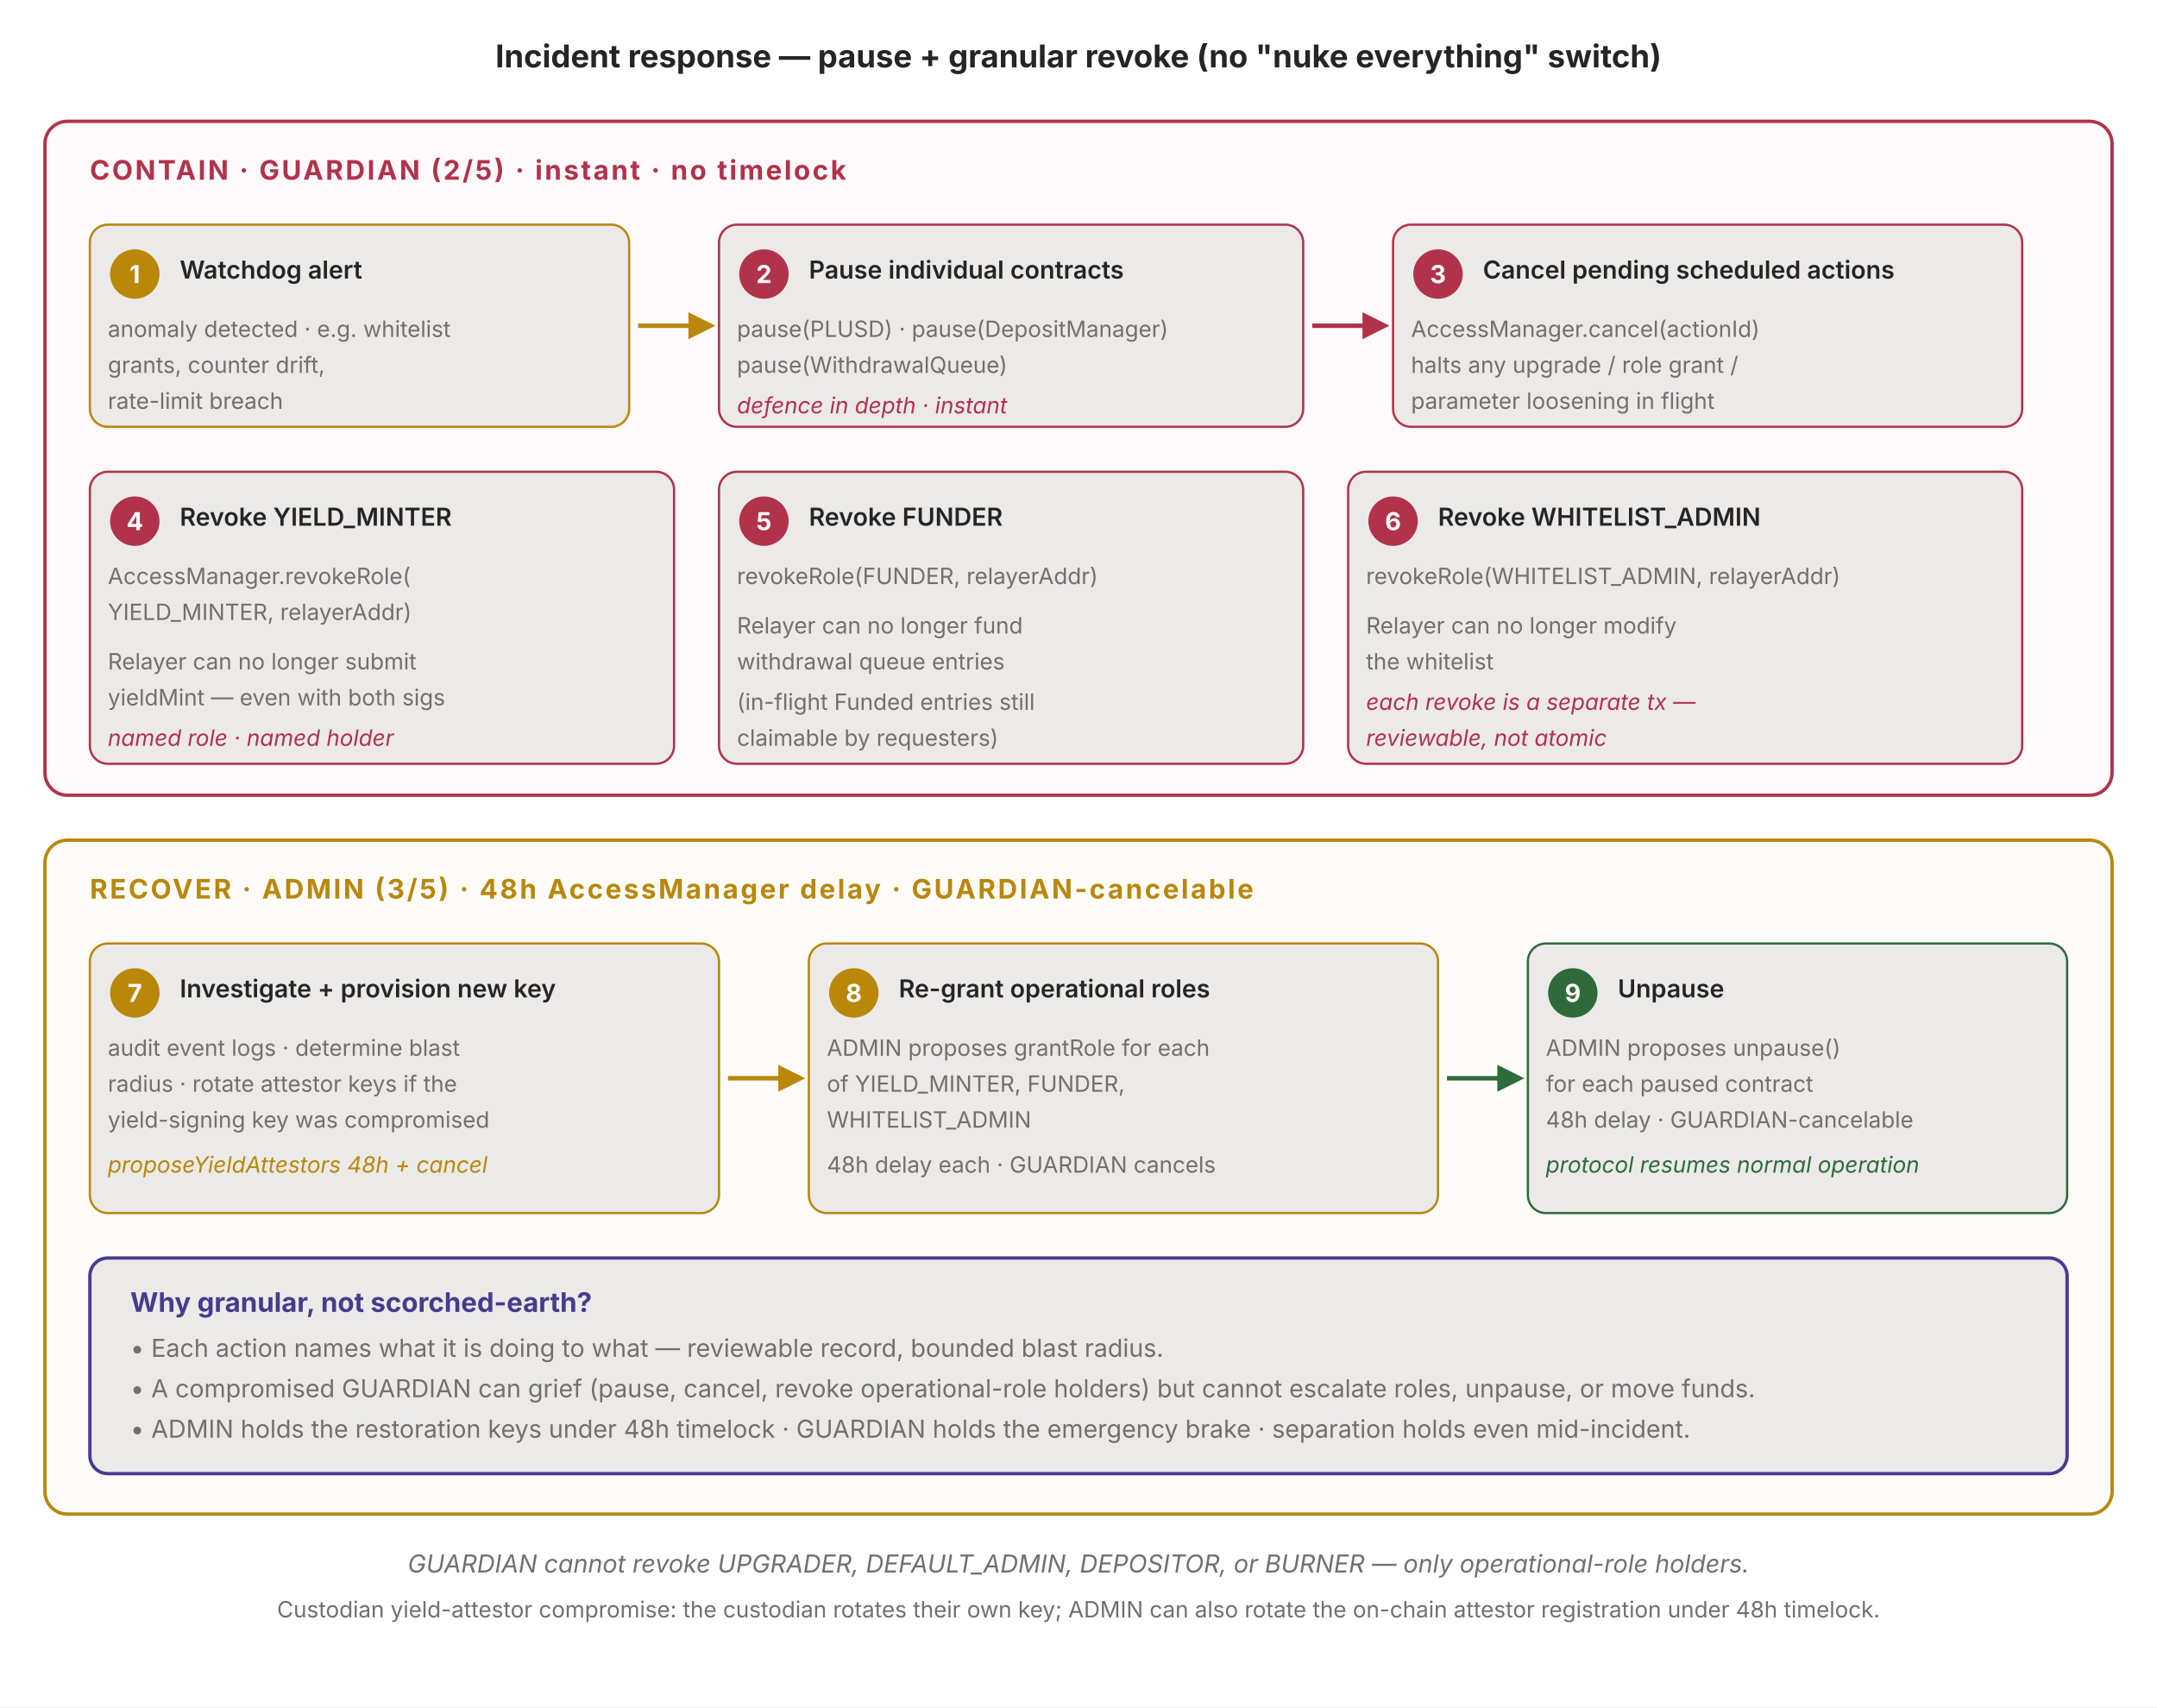
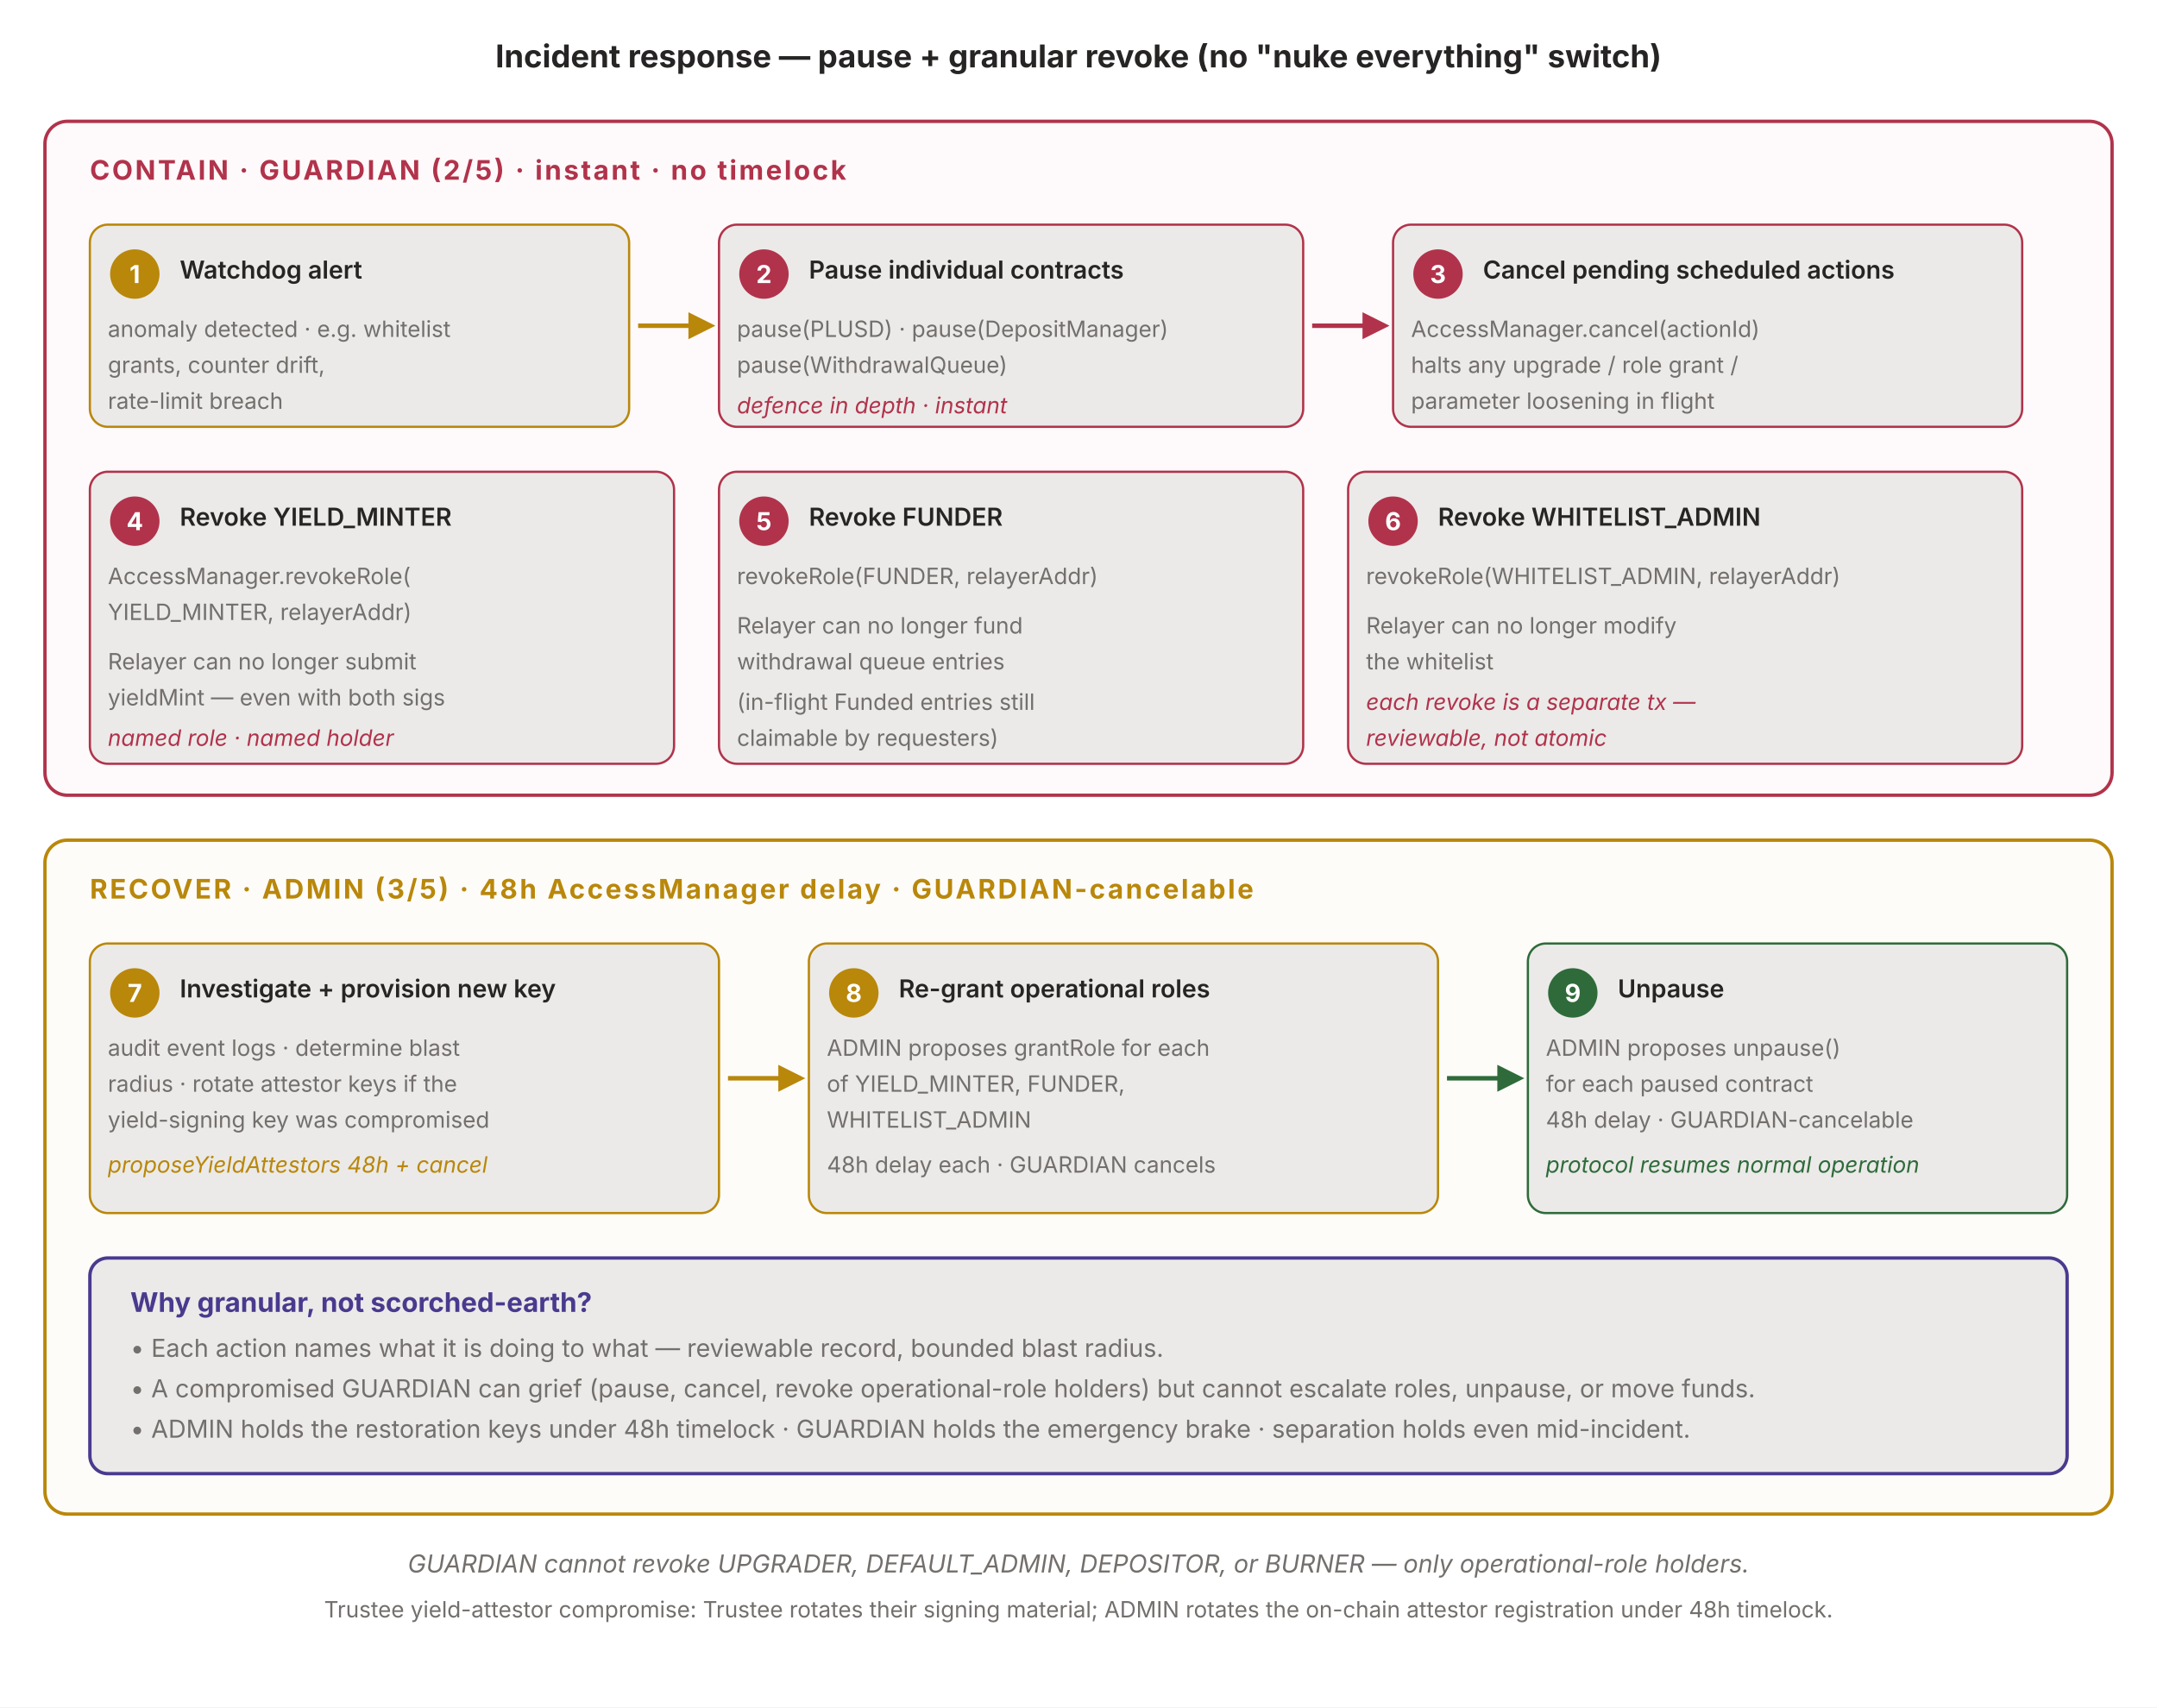
<svg xmlns="http://www.w3.org/2000/svg" width="960" height="760" viewBox="0 0 960 760" font-family="Graphik LC, Inter, ui-sans-serif, system-ui, sans-serif">
  <rect width="960" height="760" fill="#ffffff" />
  <defs>
    <marker id="a-rose-9" viewBox="0 0 10 10" refX="8" refY="5" markerWidth="6" markerHeight="6" orient="auto">
      <path d="M 0 0 L 10 5 L 0 10 z" fill="#b1334b" />
    </marker>
    <marker id="a-sage-9" viewBox="0 0 10 10" refX="8" refY="5" markerWidth="6" markerHeight="6" orient="auto">
      <path d="M 0 0 L 10 5 L 0 10 z" fill="#2f6b3a" />
    </marker>
    <marker id="a-amb-9" viewBox="0 0 10 10" refX="8" refY="5" markerWidth="6" markerHeight="6" orient="auto">
      <path d="M 0 0 L 10 5 L 0 10 z" fill="#b9870a" />
    </marker>
  </defs>
  <text text-anchor="middle" x="480" y="30" fill="#262524" font-size="14" font-weight="700">Incident response — pause + granular revoke (no "nuke everything" switch)</text>
  <rect x="20" y="54" width="920" height="300" rx="10" fill="rgba(247,118,142,0.04)" stroke="#b1334b" stroke-width="1.5" />
  <text x="40" y="80" fill="#b1334b" font-size="12" font-weight="700" letter-spacing="1">CONTAIN · GUARDIAN (2/5) · instant · no timelock</text>
  <rect x="40" y="100" width="240" height="90" rx="8" fill="#ebeae9" stroke="#b9870a" stroke-width="1" />
  <circle cx="60" cy="122" r="11" fill="#b9870a" />
  <text text-anchor="middle" x="60" y="126" fill="#ffffff" font-size="11" font-weight="700">1</text>
  <text x="80" y="124" fill="#262524" font-size="11" font-weight="600">Watchdog alert</text>
  <text x="48" y="150" fill="#736f6c" font-size="10">anomaly detected · e.g. whitelist</text>
  <text x="48" y="166" fill="#736f6c" font-size="10">grants, counter drift,</text>
  <text x="48" y="182" fill="#736f6c" font-size="10">rate-limit breach</text>
  <line x1="284" y1="145" x2="316" y2="145" stroke="#b9870a" stroke-width="2" marker-end="url(#a-amb-9)" />
  <rect x="320" y="100" width="260" height="90" rx="8" fill="#ebeae9" stroke="#b1334b" stroke-width="1" />
  <circle cx="340" cy="122" r="11" fill="#b1334b" />
  <text text-anchor="middle" x="340" y="126" fill="#ffffff" font-size="11" font-weight="700">2</text>
  <text x="360" y="124" fill="#262524" font-size="11" font-weight="600">Pause individual contracts</text>
  <text x="328" y="150" fill="#736f6c" font-size="10">pause(PLUSD) · pause(DepositManager)</text>
  <text x="328" y="166" fill="#736f6c" font-size="10">pause(WithdrawalQueue)</text>
  <text x="328" y="184" fill="#b1334b" font-size="10" font-style="italic">defence in depth · instant</text>
  <line x1="584" y1="145" x2="616" y2="145" stroke="#b1334b" stroke-width="2" marker-end="url(#a-rose-9)" />
  <rect x="620" y="100" width="280" height="90" rx="8" fill="#ebeae9" stroke="#b1334b" stroke-width="1" />
  <circle cx="640" cy="122" r="11" fill="#b1334b" />
  <text text-anchor="middle" x="640" y="126" fill="#ffffff" font-size="11" font-weight="700">3</text>
  <text x="660" y="124" fill="#262524" font-size="11" font-weight="600">Cancel pending scheduled actions</text>
  <text x="628" y="150" fill="#736f6c" font-size="10">AccessManager.cancel(actionId)</text>
  <text x="628" y="166" fill="#736f6c" font-size="10">halts any upgrade / role grant /</text>
  <text x="628" y="182" fill="#736f6c" font-size="10">parameter loosening in flight</text>
  <rect x="40" y="210" width="260" height="130" rx="8" fill="#ebeae9" stroke="#b1334b" stroke-width="1" />
  <circle cx="60" cy="232" r="11" fill="#b1334b" />
  <text text-anchor="middle" x="60" y="236" fill="#ffffff" font-size="11" font-weight="700">4</text>
  <text x="80" y="234" fill="#262524" font-size="11" font-weight="600">Revoke YIELD_MINTER</text>
  <text x="48" y="260" fill="#736f6c" font-size="10">AccessManager.revokeRole(</text>
  <text x="48" y="276" fill="#736f6c" font-size="10">  YIELD_MINTER, relayerAddr)</text>
  <text x="48" y="298" fill="#736f6c" font-size="10">Relayer can no longer submit</text>
  <text x="48" y="314" fill="#736f6c" font-size="10">yieldMint — even with both sigs</text>
  <text x="48" y="332" fill="#b1334b" font-size="10" font-style="italic">named role · named holder</text>
  <rect x="320" y="210" width="260" height="130" rx="8" fill="#ebeae9" stroke="#b1334b" stroke-width="1" />
  <circle cx="340" cy="232" r="11" fill="#b1334b" />
  <text text-anchor="middle" x="340" y="236" fill="#ffffff" font-size="11" font-weight="700">5</text>
  <text x="360" y="234" fill="#262524" font-size="11" font-weight="600">Revoke FUNDER</text>
  <text x="328" y="260" fill="#736f6c" font-size="10">revokeRole(FUNDER, relayerAddr)</text>
  <text x="328" y="282" fill="#736f6c" font-size="10">Relayer can no longer fund</text>
  <text x="328" y="298" fill="#736f6c" font-size="10">withdrawal queue entries</text>
  <text x="328" y="316" fill="#736f6c" font-size="10">(in-flight Funded entries still</text>
  <text x="328" y="332" fill="#736f6c" font-size="10">claimable by requesters)</text>
  <rect x="600" y="210" width="300" height="130" rx="8" fill="#ebeae9" stroke="#b1334b" stroke-width="1" />
  <circle cx="620" cy="232" r="11" fill="#b1334b" />
  <text text-anchor="middle" x="620" y="236" fill="#ffffff" font-size="11" font-weight="700">6</text>
  <text x="640" y="234" fill="#262524" font-size="11" font-weight="600">Revoke WHITELIST_ADMIN</text>
  <text x="608" y="260" fill="#736f6c" font-size="10">revokeRole(WHITELIST_ADMIN, relayerAddr)</text>
  <text x="608" y="282" fill="#736f6c" font-size="10">Relayer can no longer modify</text>
  <text x="608" y="298" fill="#736f6c" font-size="10">the whitelist</text>
  <text x="608" y="316" fill="#b1334b" font-size="10" font-style="italic">each revoke is a separate tx —</text>
  <text x="608" y="332" fill="#b1334b" font-size="10" font-style="italic">reviewable, not atomic</text>
  <rect x="20" y="374" width="920" height="300" rx="10" fill="rgba(224,175,104,0.04)" stroke="#b9870a" stroke-width="1.5" />
  <text x="40" y="400" fill="#b9870a" font-size="12" font-weight="700" letter-spacing="1">RECOVER · ADMIN (3/5) · 48h AccessManager delay · GUARDIAN-cancelable</text>
  <rect x="40" y="420" width="280" height="120" rx="8" fill="#ebeae9" stroke="#b9870a" stroke-width="1" />
  <circle cx="60" cy="442" r="11" fill="#b9870a" />
  <text text-anchor="middle" x="60" y="446" fill="#ffffff" font-size="11" font-weight="700">7</text>
  <text x="80" y="444" fill="#262524" font-size="11" font-weight="600">Investigate + provision new key</text>
  <text x="48" y="470" fill="#736f6c" font-size="10">audit event logs · determine blast</text>
  <text x="48" y="486" fill="#736f6c" font-size="10">radius · rotate attestor keys if the</text>
  <text x="48" y="502" fill="#736f6c" font-size="10">yield-signing key was compromised</text>
  <text x="48" y="522" fill="#b9870a" font-size="10" font-style="italic">proposeYieldAttestors 48h + cancel</text>
  <line x1="324" y1="480" x2="356" y2="480" stroke="#b9870a" stroke-width="2" marker-end="url(#a-amb-9)" />
  <rect x="360" y="420" width="280" height="120" rx="8" fill="#ebeae9" stroke="#b9870a" stroke-width="1" />
  <circle cx="380" cy="442" r="11" fill="#b9870a" />
  <text text-anchor="middle" x="380" y="446" fill="#ffffff" font-size="11" font-weight="700">8</text>
  <text x="400" y="444" fill="#262524" font-size="11" font-weight="600">Re-grant operational roles</text>
  <text x="368" y="470" fill="#736f6c" font-size="10">ADMIN proposes grantRole for each</text>
  <text x="368" y="486" fill="#736f6c" font-size="10">of YIELD_MINTER, FUNDER,</text>
  <text x="368" y="502" fill="#736f6c" font-size="10">WHITELIST_ADMIN</text>
  <text x="368" y="522" fill="#736f6c" font-size="10">48h delay each · GUARDIAN cancels</text>
  <line x1="644" y1="480" x2="676" y2="480" stroke="#2f6b3a" stroke-width="2" marker-end="url(#a-sage-9)" />
  <rect x="680" y="420" width="240" height="120" rx="8" fill="#ebeae9" stroke="#2f6b3a" stroke-width="1" />
  <circle cx="700" cy="442" r="11" fill="#2f6b3a" />
  <text text-anchor="middle" x="700" y="446" fill="#ffffff" font-size="11" font-weight="700">9</text>
  <text x="720" y="444" fill="#262524" font-size="11" font-weight="600">Unpause</text>
  <text x="688" y="470" fill="#736f6c" font-size="10">ADMIN proposes unpause()</text>
  <text x="688" y="486" fill="#736f6c" font-size="10">for each paused contract</text>
  <text x="688" y="502" fill="#736f6c" font-size="10">48h delay · GUARDIAN-cancelable</text>
  <text x="688" y="522" fill="#2f6b3a" font-size="10" font-style="italic">protocol resumes normal operation</text>
  <rect x="40" y="560" width="880" height="96" rx="8" fill="#ebeae9" stroke="#4a3a8e" stroke-width="1.5" />
  <text x="58" y="584" fill="#4a3a8e" font-size="12" font-weight="700">Why granular, not scorched-earth?</text>
  <text x="58" y="604" fill="#736f6c" font-size="11">• Each action names what it is doing to what — reviewable record, bounded blast radius.</text>
  <text x="58" y="622" fill="#736f6c" font-size="11">• A compromised GUARDIAN can grief (pause, cancel, revoke operational-role holders) but cannot escalate roles, unpause, or move funds.</text>
  <text x="58" y="640" fill="#736f6c" font-size="11">• ADMIN holds the restoration keys under 48h timelock · GUARDIAN holds the emergency brake · separation holds even mid-incident.</text>
  <text text-anchor="middle" x="480" y="700" fill="#736f6c" font-size="11" font-style="italic">GUARDIAN cannot revoke UPGRADER, DEFAULT_ADMIN, DEPOSITOR, or BURNER — only operational-role holders.</text>
-   <text text-anchor="middle" x="480" y="720" fill="#736f6c" font-size="10">Custodian yield-attestor compromise: the custodian rotates their own key; ADMIN can also rotate the on-chain attestor registration under 48h timelock.</text>
+   <text text-anchor="middle" x="480" y="720" fill="#736f6c" font-size="10">Trustee yield-attestor compromise: Trustee rotates their signing material; ADMIN rotates the on-chain attestor registration under 48h timelock.</text>
</svg>
